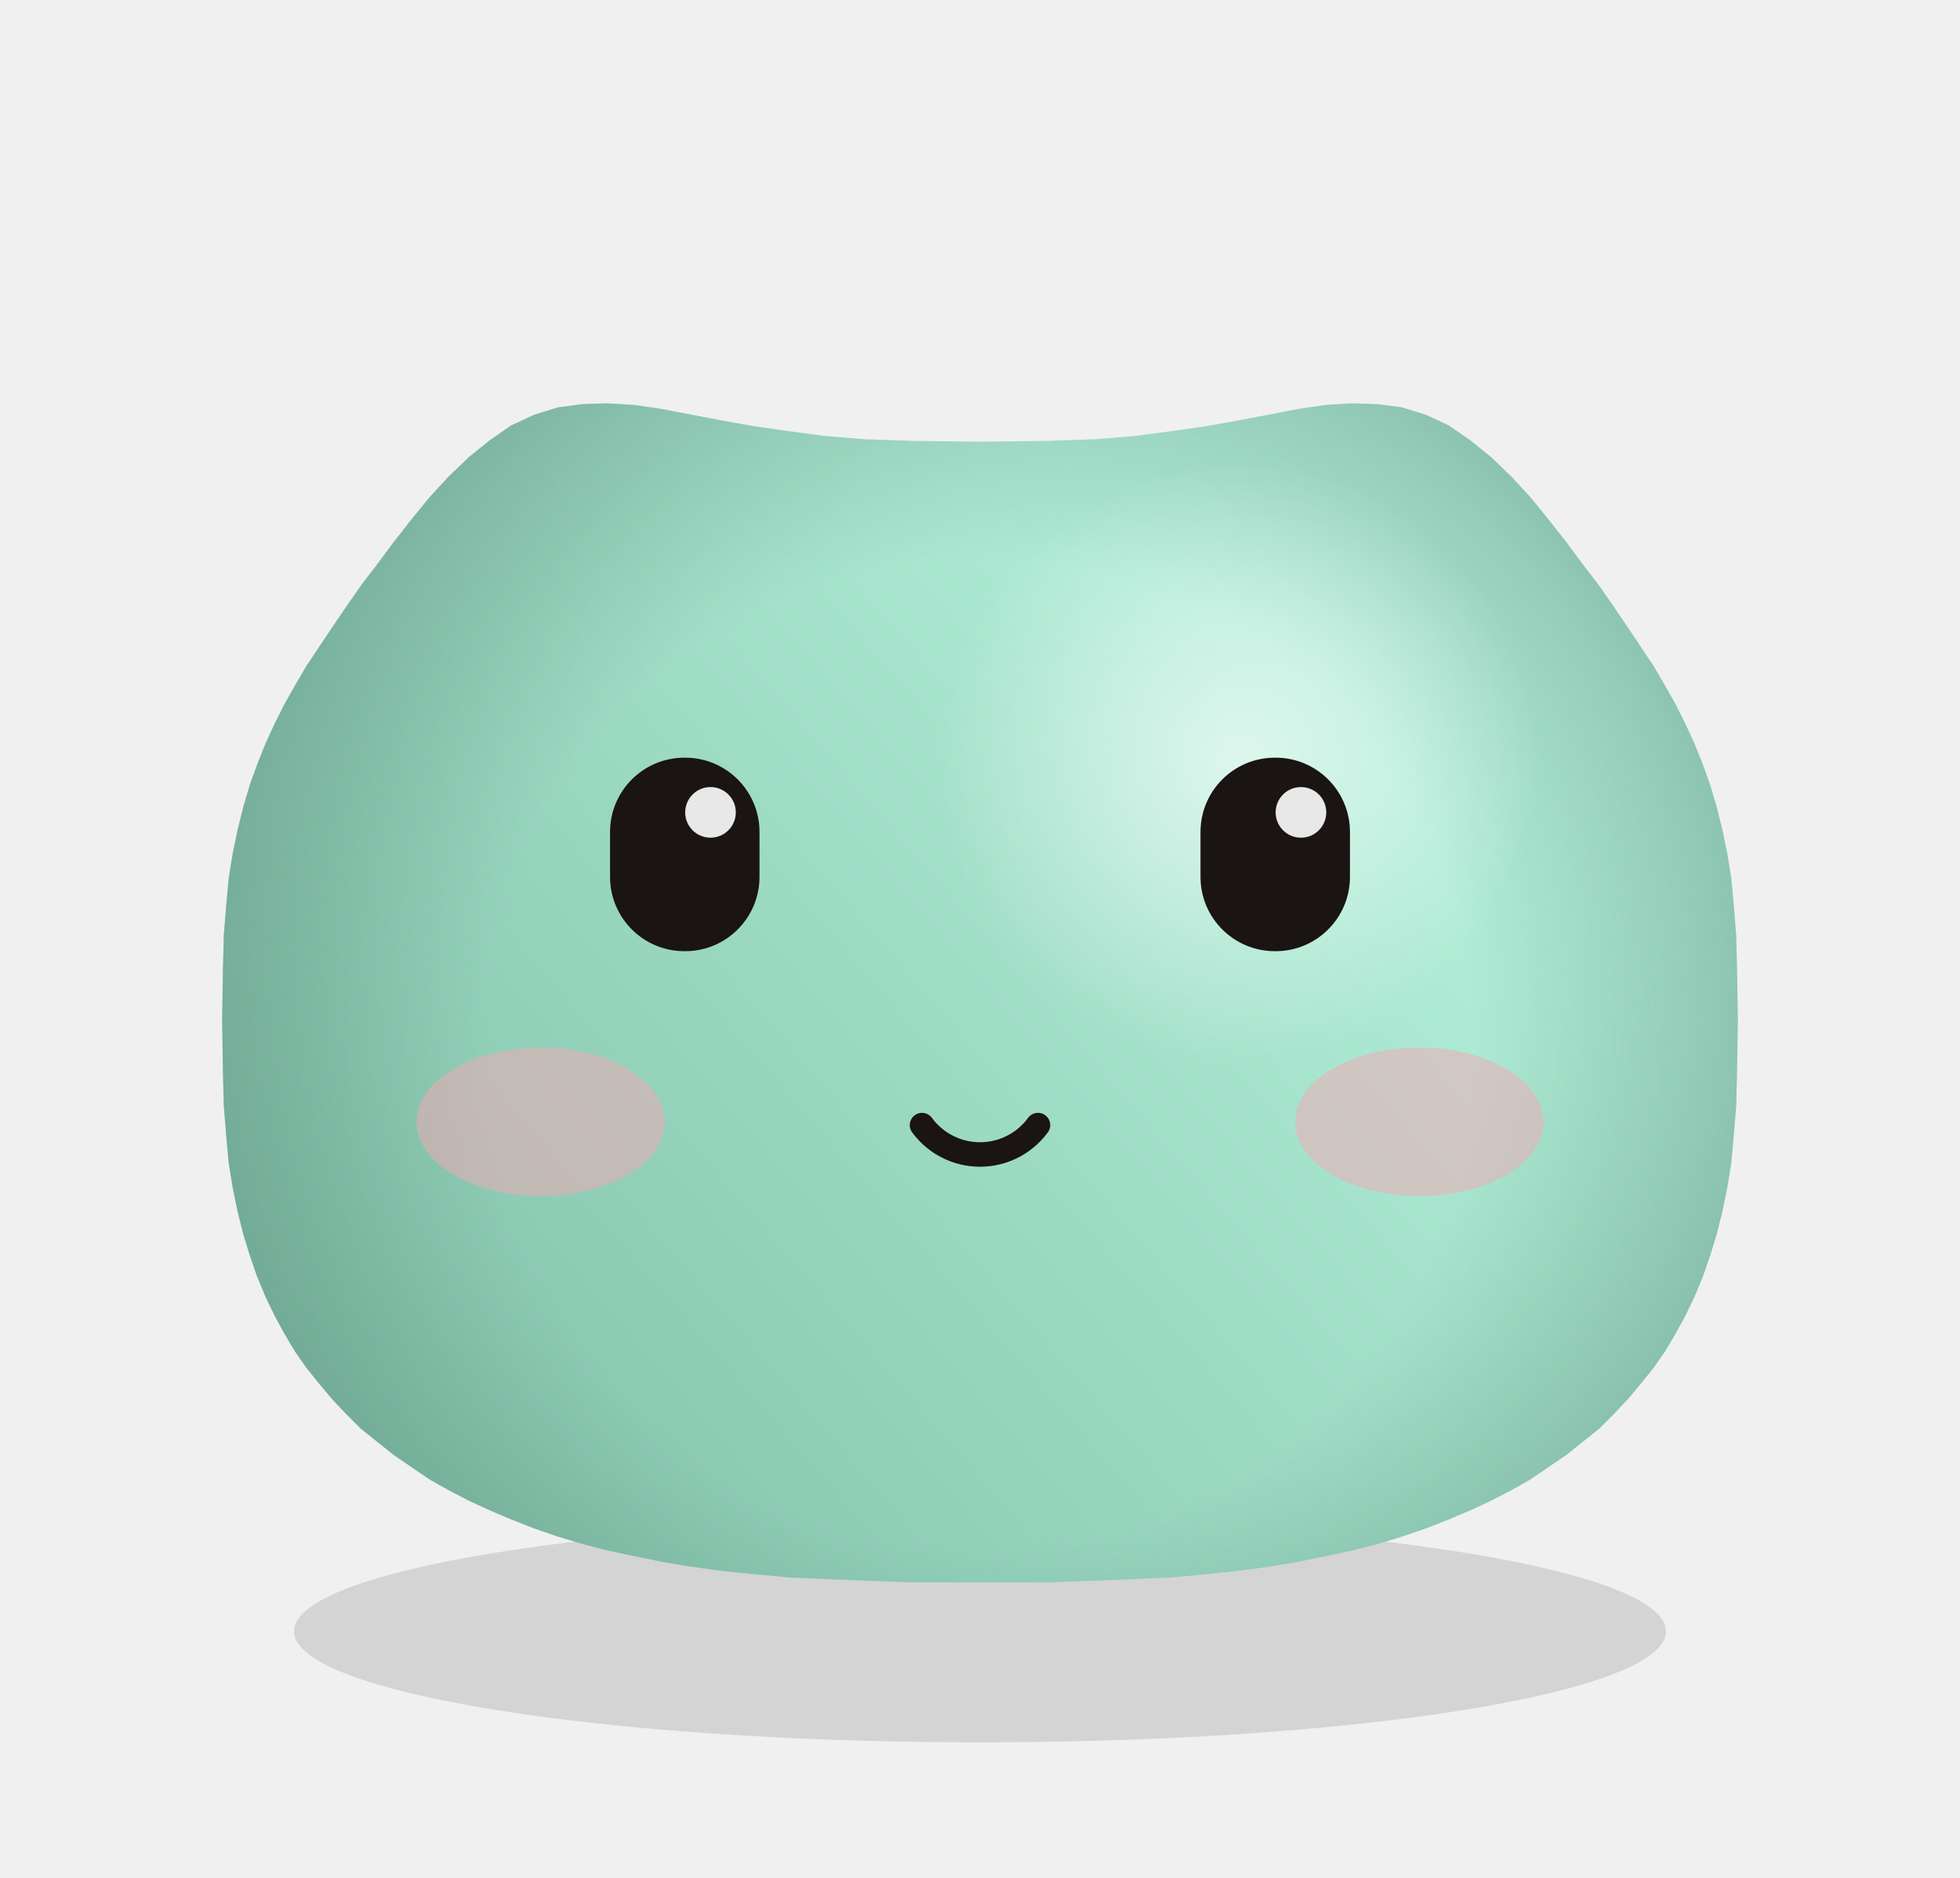
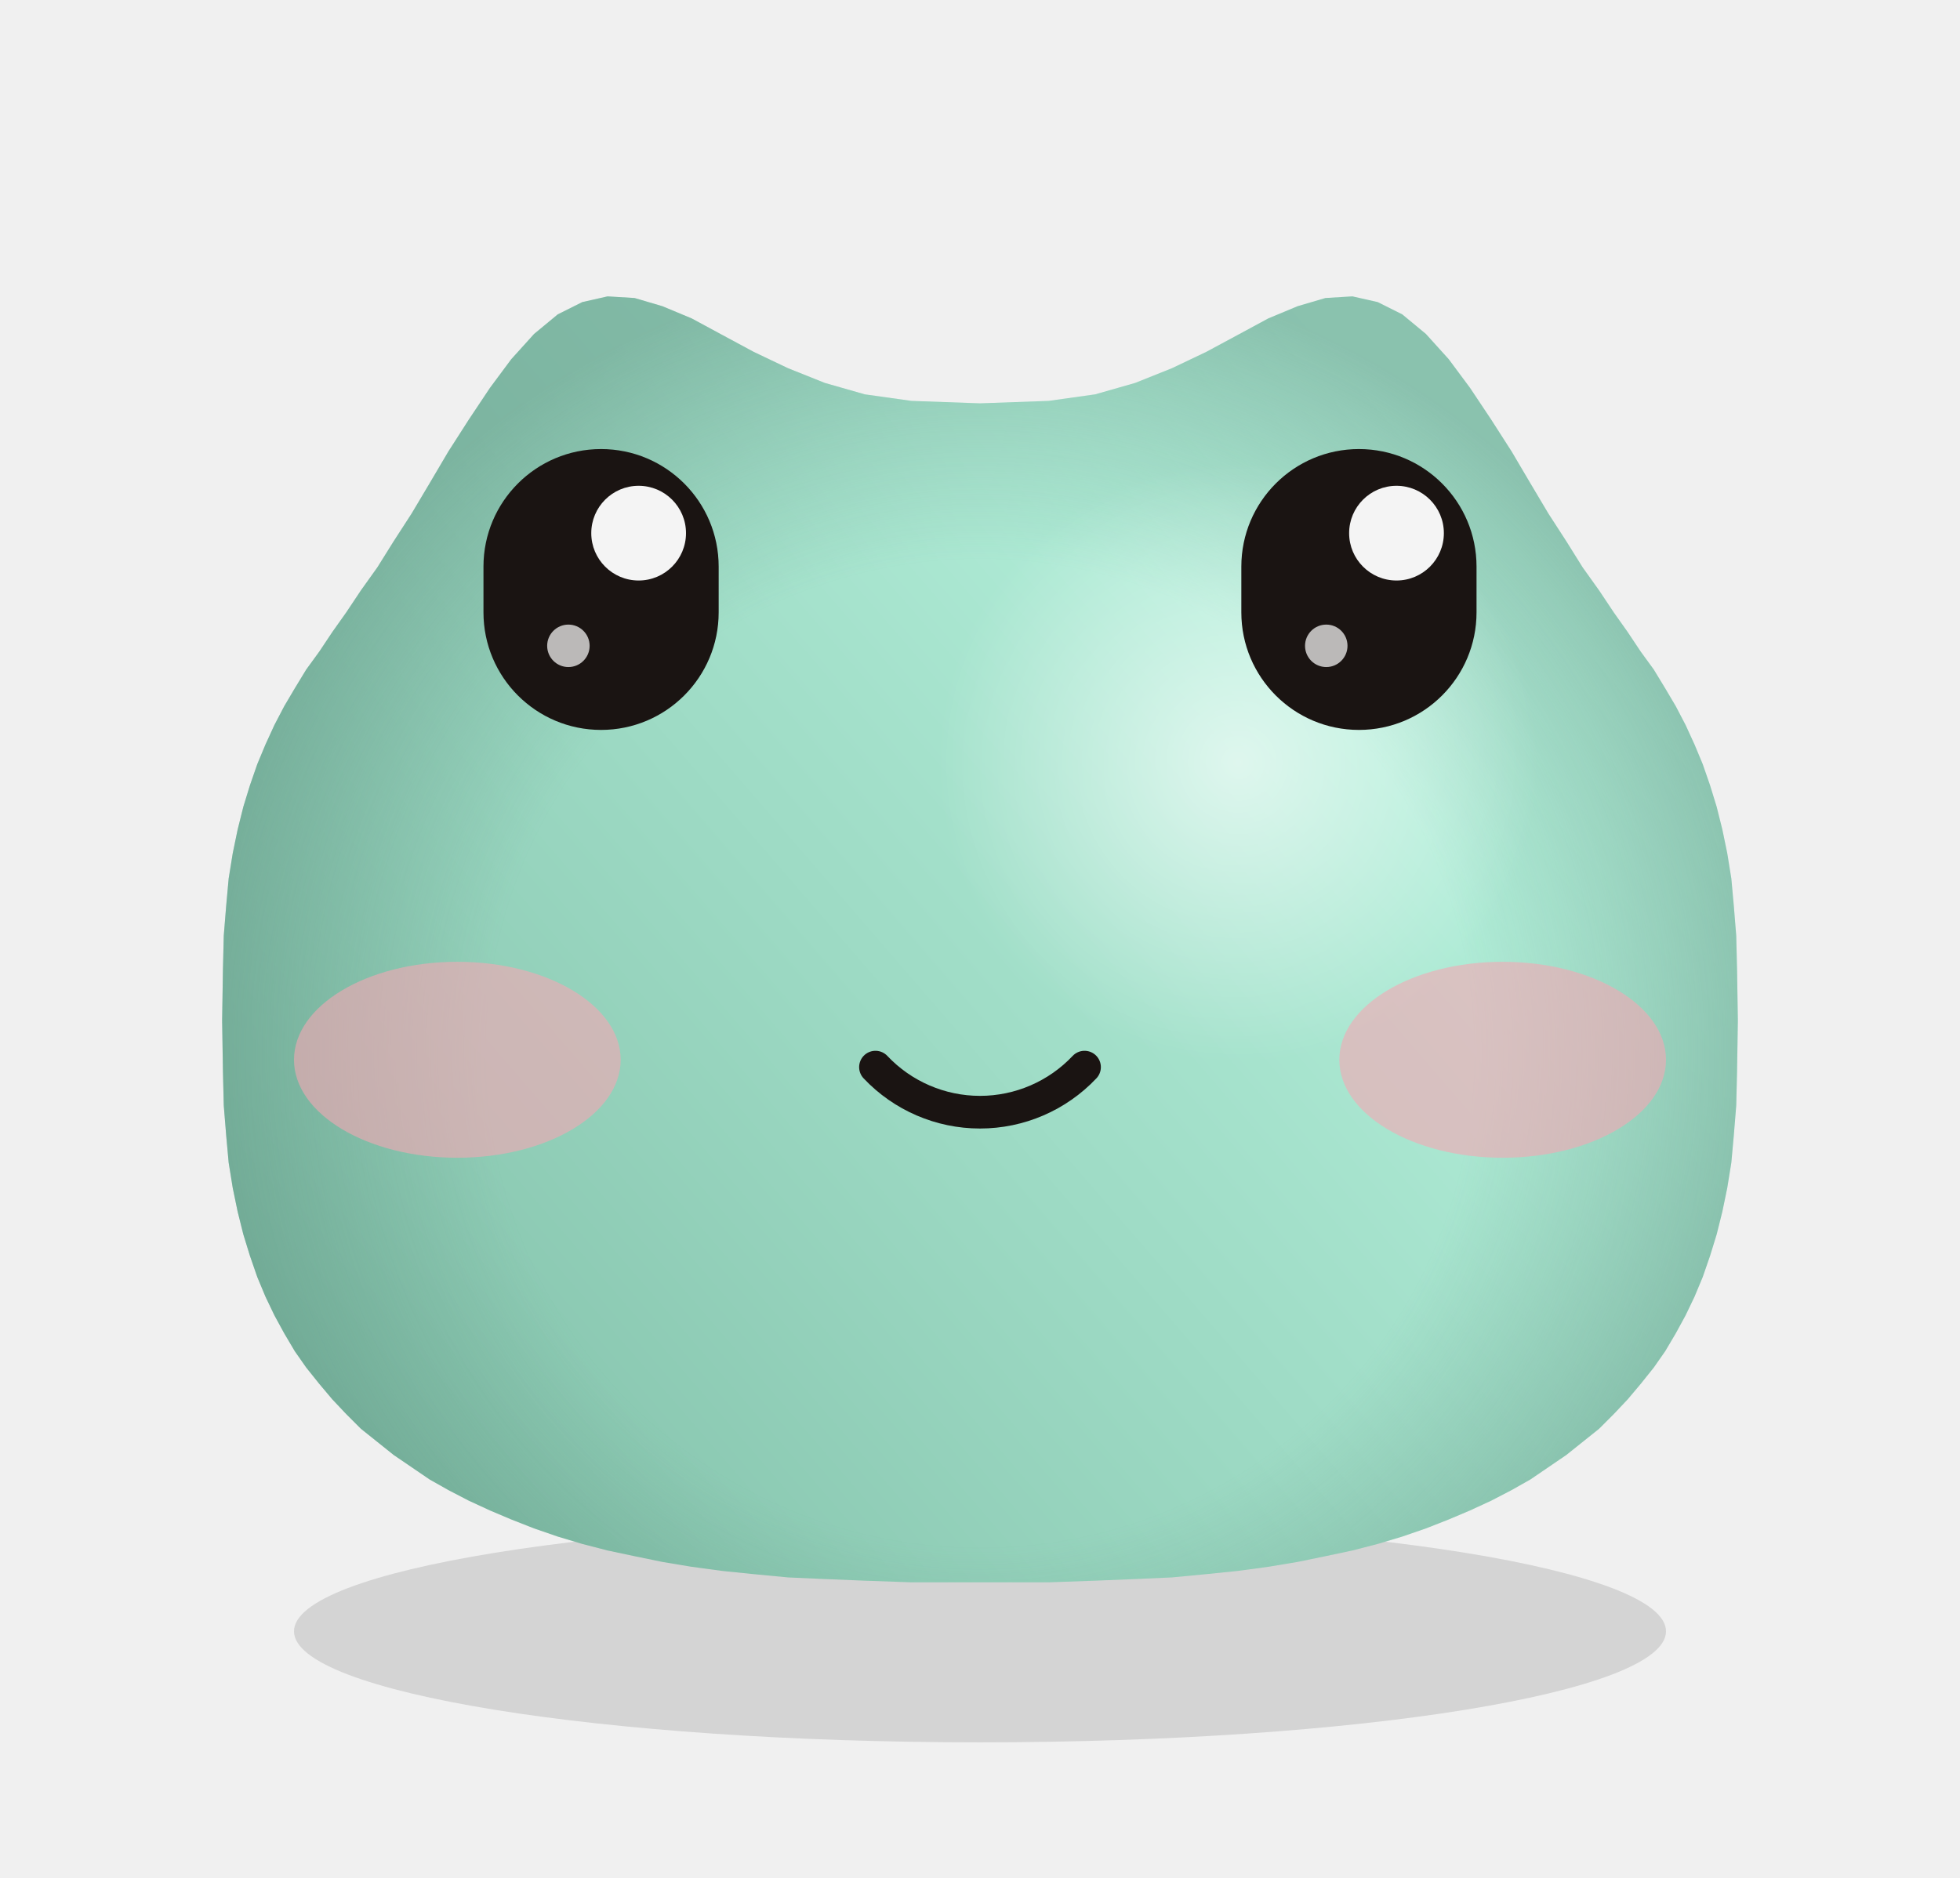
<svg xmlns="http://www.w3.org/2000/svg" viewBox="-120 -125 240 230" width="240" height="230">
  <defs>
    <linearGradient id="g" gradientUnits="userSpaceOnUse" x1="65.0" y1="-58.5" x2="-74.2" y2="61.9">
      <stop offset="0" stop-color="#baf6e1" />
      <stop offset="1" stop-color="#82c0a9" />
    </linearGradient>
    <radialGradient id="r" gradientUnits="userSpaceOnUse" cx="0" cy="4" r="97.4">
      <stop offset=".62" stop-color="#5a8d7b" stop-opacity="0" />
      <stop offset="1" stop-color="#5a8d7b" stop-opacity=".5" />
    </radialGradient>
    <radialGradient id="h" gradientUnits="userSpaceOnUse" cx="31.6" cy="-31.6" r="36.8">
      <stop offset="0" stop-color="#fff" stop-opacity=".6" />
      <stop offset="1" stop-color="#fff" stop-opacity="0" />
    </radialGradient>
  </defs>
  <ellipse cx="0" cy="74.8" rx="84.0" ry="13.6" fill="#000" opacity=".12" />
-   <path d="M92.8 0.0 L92.7 6.3 L92.6 10.4 L92.3 14.1 L92.0 17.4 L91.5 20.5 L90.9 23.4 L90.2 26.2 L89.4 28.8 L88.5 31.4 L87.5 33.8 L86.4 36.1 L85.2 38.3 L83.9 40.5 L82.5 42.5 L80.9 44.5 L79.3 46.4 L77.6 48.2 L75.8 50.0 L73.8 51.6 L71.8 53.2 L69.6 54.7 L67.4 56.2 L65.1 57.5 L62.6 58.8 L60.0 60.0 L57.4 61.1 L54.6 62.2 L51.7 63.2 L48.7 64.1 L45.6 64.9 L42.3 65.6 L38.9 66.3 L35.3 66.9 L31.6 67.4 L27.7 67.8 L23.5 68.2 L19.0 68.4 L14.1 68.6 L8.4 68.8 L0.0 68.8 L-8.4 68.8 L-14.1 68.6 L-19.0 68.4 L-23.5 68.2 L-27.7 67.8 L-31.6 67.4 L-35.3 66.9 L-38.9 66.3 L-42.3 65.6 L-45.6 64.9 L-48.7 64.1 L-51.7 63.2 L-54.6 62.2 L-57.4 61.1 L-60.0 60.0 L-62.6 58.8 L-65.1 57.5 L-67.4 56.2 L-69.6 54.7 L-71.8 53.2 L-73.8 51.6 L-75.8 50.0 L-77.6 48.2 L-79.3 46.4 L-80.9 44.5 L-82.5 42.5 L-83.9 40.5 L-85.2 38.3 L-86.4 36.1 L-87.5 33.8 L-88.5 31.4 L-89.4 28.8 L-90.2 26.2 L-90.9 23.4 L-91.5 20.5 L-92.0 17.4 L-92.3 14.1 L-92.6 10.4 L-92.7 6.3 L-92.8 0.0 L-92.7 -6.3 L-92.6 -10.4 L-92.3 -14.1 L-92.0 -17.4 L-91.5 -20.5 L-90.9 -23.4 L-90.2 -26.2 L-89.4 -28.9 L-88.5 -31.4 L-87.5 -33.9 L-86.4 -36.3 L-85.2 -38.7 L-83.9 -41.0 L-82.5 -43.4 L-80.9 -45.8 L-79.3 -48.2 L-77.6 -50.7 L-75.8 -53.3 L-73.8 -55.9 L-71.8 -58.6 L-69.6 -61.4 L-67.4 -64.1 L-65.1 -66.6 L-62.6 -69.0 L-60.0 -71.1 L-57.4 -72.9 L-54.6 -74.2 L-51.7 -75.1 L-48.7 -75.5 L-45.6 -75.6 L-42.3 -75.4 L-38.9 -74.9 L-35.3 -74.2 L-31.6 -73.5 L-27.7 -72.8 L-23.5 -72.2 L-19.0 -71.6 L-14.1 -71.2 L-8.4 -71.0 L-0.0 -70.9 L8.4 -71.0 L14.1 -71.2 L19.0 -71.6 L23.5 -72.2 L27.7 -72.8 L31.6 -73.5 L35.3 -74.2 L38.9 -74.9 L42.3 -75.4 L45.6 -75.6 L48.7 -75.5 L51.7 -75.1 L54.6 -74.2 L57.4 -72.9 L60.0 -71.1 L62.6 -69.0 L65.1 -66.6 L67.4 -64.1 L69.6 -61.4 L71.8 -58.6 L73.8 -55.9 L75.8 -53.3 L77.6 -50.7 L79.3 -48.2 L80.9 -45.8 L82.5 -43.4 L83.9 -41.0 L85.2 -38.7 L86.4 -36.3 L87.5 -33.9 L88.5 -31.4 L89.4 -28.9 L90.2 -26.2 L90.9 -23.4 L91.5 -20.5 L92.0 -17.4 L92.3 -14.1 L92.6 -10.4 L92.7 -6.3Z" fill="url(#g)" />
-   <path d="M92.8 0.0 L92.7 6.3 L92.6 10.4 L92.3 14.1 L92.0 17.4 L91.5 20.5 L90.9 23.4 L90.2 26.2 L89.4 28.8 L88.5 31.4 L87.5 33.8 L86.4 36.1 L85.2 38.3 L83.9 40.5 L82.5 42.5 L80.9 44.5 L79.3 46.4 L77.6 48.2 L75.8 50.0 L73.8 51.6 L71.8 53.2 L69.6 54.7 L67.4 56.2 L65.1 57.5 L62.6 58.8 L60.0 60.0 L57.4 61.1 L54.6 62.2 L51.7 63.2 L48.7 64.1 L45.6 64.9 L42.3 65.6 L38.9 66.3 L35.3 66.9 L31.6 67.4 L27.7 67.8 L23.5 68.2 L19.0 68.4 L14.1 68.6 L8.4 68.8 L0.0 68.8 L-8.4 68.8 L-14.1 68.6 L-19.0 68.4 L-23.5 68.2 L-27.7 67.8 L-31.6 67.4 L-35.3 66.9 L-38.9 66.3 L-42.3 65.6 L-45.6 64.9 L-48.7 64.1 L-51.7 63.2 L-54.6 62.2 L-57.4 61.1 L-60.0 60.0 L-62.6 58.8 L-65.1 57.5 L-67.4 56.2 L-69.6 54.7 L-71.8 53.2 L-73.8 51.6 L-75.8 50.0 L-77.6 48.2 L-79.3 46.4 L-80.9 44.5 L-82.5 42.5 L-83.9 40.5 L-85.2 38.3 L-86.4 36.1 L-87.5 33.8 L-88.5 31.4 L-89.4 28.8 L-90.2 26.2 L-90.9 23.4 L-91.5 20.5 L-92.0 17.4 L-92.3 14.1 L-92.6 10.4 L-92.7 6.3 L-92.8 0.0 L-92.7 -6.3 L-92.6 -10.4 L-92.3 -14.1 L-92.0 -17.4 L-91.5 -20.5 L-90.9 -23.4 L-90.2 -26.2 L-89.4 -28.9 L-88.5 -31.4 L-87.5 -33.9 L-86.4 -36.3 L-85.2 -38.7 L-83.9 -41.0 L-82.5 -43.4 L-80.9 -45.8 L-79.3 -48.2 L-77.6 -50.7 L-75.8 -53.3 L-73.8 -55.9 L-71.8 -58.6 L-69.6 -61.4 L-67.4 -64.1 L-65.1 -66.6 L-62.6 -69.0 L-60.0 -71.1 L-57.4 -72.9 L-54.6 -74.2 L-51.7 -75.1 L-48.7 -75.5 L-45.6 -75.6 L-42.3 -75.4 L-38.9 -74.9 L-35.3 -74.2 L-31.6 -73.5 L-27.7 -72.8 L-23.5 -72.2 L-19.0 -71.6 L-14.1 -71.2 L-8.4 -71.0 L-0.0 -70.9 L8.4 -71.0 L14.1 -71.2 L19.0 -71.6 L23.5 -72.2 L27.7 -72.8 L31.6 -73.5 L35.3 -74.2 L38.9 -74.9 L42.3 -75.4 L45.6 -75.6 L48.7 -75.5 L51.7 -75.1 L54.6 -74.2 L57.4 -72.9 L60.0 -71.1 L62.6 -69.0 L65.1 -66.6 L67.4 -64.1 L69.6 -61.4 L71.8 -58.6 L73.8 -55.9 L75.8 -53.3 L77.6 -50.7 L79.3 -48.2 L80.9 -45.8 L82.5 -43.4 L83.9 -41.0 L85.2 -38.7 L86.4 -36.3 L87.5 -33.9 L88.5 -31.4 L89.4 -28.9 L90.2 -26.2 L90.9 -23.4 L91.5 -20.5 L92.0 -17.4 L92.3 -14.1 L92.6 -10.4 L92.7 -6.3Z" fill="url(#r)" />
-   <path d="M92.8 0.0 L92.7 6.3 L92.6 10.4 L92.3 14.1 L92.0 17.4 L91.5 20.5 L90.9 23.4 L90.2 26.2 L89.4 28.8 L88.5 31.4 L87.5 33.8 L86.4 36.1 L85.2 38.3 L83.9 40.5 L82.5 42.5 L80.9 44.5 L79.3 46.4 L77.6 48.2 L75.8 50.0 L73.8 51.6 L71.8 53.2 L69.6 54.7 L67.4 56.2 L65.1 57.5 L62.6 58.8 L60.0 60.0 L57.4 61.1 L54.6 62.2 L51.7 63.2 L48.7 64.1 L45.6 64.9 L42.3 65.6 L38.9 66.3 L35.3 66.9 L31.6 67.4 L27.7 67.8 L23.5 68.2 L19.0 68.4 L14.1 68.6 L8.4 68.8 L0.0 68.8 L-8.4 68.8 L-14.1 68.6 L-19.0 68.4 L-23.5 68.2 L-27.7 67.8 L-31.6 67.4 L-35.3 66.9 L-38.9 66.3 L-42.3 65.6 L-45.6 64.9 L-48.7 64.1 L-51.7 63.2 L-54.6 62.2 L-57.4 61.1 L-60.0 60.0 L-62.6 58.8 L-65.1 57.5 L-67.4 56.2 L-69.6 54.7 L-71.8 53.2 L-73.8 51.6 L-75.8 50.0 L-77.6 48.2 L-79.3 46.4 L-80.9 44.5 L-82.5 42.5 L-83.9 40.5 L-85.2 38.3 L-86.4 36.1 L-87.5 33.8 L-88.5 31.4 L-89.4 28.8 L-90.2 26.2 L-90.9 23.4 L-91.5 20.5 L-92.0 17.4 L-92.3 14.1 L-92.6 10.4 L-92.7 6.3 L-92.8 0.0 L-92.7 -6.3 L-92.6 -10.4 L-92.3 -14.1 L-92.0 -17.4 L-91.5 -20.5 L-90.9 -23.4 L-90.2 -26.2 L-89.4 -28.9 L-88.5 -31.4 L-87.5 -33.9 L-86.4 -36.3 L-85.2 -38.7 L-83.9 -41.0 L-82.5 -43.4 L-80.9 -45.8 L-79.3 -48.2 L-77.6 -50.7 L-75.8 -53.3 L-73.8 -55.9 L-71.8 -58.6 L-69.6 -61.4 L-67.4 -64.1 L-65.1 -66.6 L-62.6 -69.0 L-60.0 -71.1 L-57.4 -72.9 L-54.6 -74.2 L-51.7 -75.1 L-48.7 -75.5 L-45.6 -75.6 L-42.3 -75.4 L-38.9 -74.9 L-35.3 -74.2 L-31.6 -73.5 L-27.7 -72.8 L-23.5 -72.2 L-19.0 -71.6 L-14.1 -71.2 L-8.4 -71.0 L-0.0 -70.9 L8.4 -71.0 L14.1 -71.2 L19.0 -71.6 L23.5 -72.2 L27.7 -72.8 L31.6 -73.5 L35.3 -74.2 L38.9 -74.9 L42.3 -75.4 L45.6 -75.6 L48.7 -75.5 L51.7 -75.1 L54.6 -74.2 L57.4 -72.9 L60.0 -71.1 L62.6 -69.0 L65.1 -66.6 L67.4 -64.1 L69.6 -61.4 L71.8 -58.6 L73.8 -55.9 L75.8 -53.3 L77.6 -50.7 L79.3 -48.2 L80.9 -45.8 L82.5 -43.4 L83.9 -41.0 L85.2 -38.7 L86.4 -36.3 L87.5 -33.9 L88.5 -31.4 L89.4 -28.9 L90.2 -26.2 L90.9 -23.4 L91.5 -20.5 L92.0 -17.4 L92.3 -14.1 L92.6 -10.4 L92.7 -6.3Z" fill="url(#h)" />
-   <ellipse cx="-53.8" cy="12.4" rx="15.2" ry="9.1" fill="#f5a7b4" opacity=".5" />
-   <ellipse cx="53.8" cy="12.4" rx="15.2" ry="9.1" fill="#f5a7b4" opacity=".5" />
-   <rect x="-45.3" y="-32.2" width="18.3" height="23.7" rx="9.1" fill="#1a1412" />
-   <circle cx="-33.0" cy="-25.5" r="3.1" fill="#fff" opacity=".9" />
-   <rect x="27.0" y="-32.2" width="18.3" height="23.7" rx="9.1" fill="#1a1412" />
-   <circle cx="39.3" cy="-25.5" r="3.1" fill="#fff" opacity=".9" />
-   <path d="M-7.1 12.8 A8.8 8.8 0 0 0 7.1 12.8" fill="none" stroke="#1a1412" stroke-width="3" stroke-linecap="round" />
+   <path d="M92.8 0.0 L92.7 6.3 L92.6 10.4 L92.3 14.1 L92.0 17.4 L91.5 20.5 L90.9 23.4 L90.2 26.2 L89.4 28.8 L88.5 31.4 L87.5 33.8 L86.4 36.1 L85.2 38.3 L83.9 40.5 L82.5 42.5 L80.9 44.5 L79.3 46.4 L77.6 48.2 L75.8 50.0 L73.8 51.6 L71.8 53.2 L69.6 54.7 L67.4 56.2 L65.1 57.5 L62.6 58.8 L60.0 60.0 L57.4 61.1 L54.6 62.2 L51.7 63.2 L48.7 64.1 L45.6 64.9 L42.3 65.6 L38.9 66.3 L35.3 66.9 L31.6 67.4 L27.7 67.8 L23.5 68.2 L19.0 68.4 L14.1 68.6 L8.4 68.8 L0.0 68.8 L-8.4 68.8 L-14.1 68.6 L-19.0 68.4 L-23.5 68.2 L-27.7 67.8 L-31.6 67.4 L-35.3 66.9 L-38.9 66.3 L-42.3 65.6 L-45.6 64.9 L-48.7 64.1 L-51.7 63.2 L-54.6 62.2 L-57.4 61.1 L-60.0 60.0 L-62.6 58.8 L-65.1 57.5 L-67.4 56.2 L-69.6 54.7 L-71.8 53.2 L-73.8 51.6 L-75.8 50.0 L-77.6 48.2 L-79.3 46.4 L-80.9 44.5 L-82.5 42.5 L-83.9 40.5 L-85.2 38.3 L-86.4 36.1 L-87.5 33.8 L-88.5 31.4 L-89.4 28.8 L-90.2 26.2 L-90.9 23.4 L-91.5 20.5 L-92.0 17.4 L-92.3 14.1 L-92.6 10.4 L-92.7 6.3 L-92.8 0.0 L-92.7 -6.3 L-92.6 -10.4 L-92.3 -14.1 L-92.0 -17.4 L-91.5 -20.5 L-90.9 -23.4 L-90.2 -26.2 L-89.4 -28.8 L-88.5 -31.4 L-87.5 -33.8 L-86.4 -36.2 L-85.2 -38.5 L-83.9 -40.7 L-82.5 -43.0 L-80.9 -45.2 L-79.3 -47.6 L-77.6 -50.0 L-75.8 -52.7 L-73.8 -55.5 L-71.8 -58.7 L-69.6 -62.1 L-67.4 -65.8 L-65.1 -69.7 L-62.6 -73.6 L-60.0 -77.5 L-57.4 -81.0 L-54.6 -84.1 L-51.7 -86.5 L-48.7 -88.0 L-45.6 -88.7 L-42.3 -88.5 L-38.9 -87.5 L-35.3 -86.0 L-31.6 -84.0 L-27.7 -81.9 L-23.5 -79.9 L-19.0 -78.1 L-14.1 -76.7 L-8.4 -75.9 L-0.0 -75.6 L8.4 -75.9 L14.1 -76.7 L19.0 -78.1 L23.5 -79.9 L27.7 -81.9 L31.6 -84.0 L35.3 -86.0 L38.9 -87.5 L42.3 -88.5 L45.6 -88.7 L48.7 -88.0 L51.7 -86.5 L54.6 -84.1 L57.4 -81.0 L60.0 -77.5 L62.6 -73.6 L65.1 -69.7 L67.4 -65.8 L69.6 -62.1 L71.8 -58.7 L73.8 -55.5 L75.8 -52.7 L77.6 -50.0 L79.3 -47.6 L80.9 -45.2 L82.5 -43.0 L83.9 -40.7 L85.2 -38.5 L86.4 -36.2 L87.5 -33.8 L88.5 -31.4 L89.4 -28.8 L90.2 -26.2 L90.9 -23.4 L91.5 -20.5 L92.0 -17.4 L92.3 -14.1 L92.6 -10.4 L92.7 -6.3Z" fill="url(#g)" />
+   <path d="M92.8 0.0 L92.7 6.3 L92.6 10.4 L92.3 14.1 L92.0 17.4 L91.5 20.5 L90.9 23.4 L90.2 26.2 L89.4 28.8 L88.5 31.4 L87.5 33.8 L86.4 36.1 L85.2 38.3 L83.9 40.5 L82.5 42.5 L80.9 44.5 L79.3 46.4 L77.6 48.2 L75.8 50.0 L73.8 51.6 L71.8 53.2 L69.6 54.7 L67.4 56.2 L65.1 57.5 L62.6 58.8 L60.0 60.0 L57.4 61.1 L54.6 62.2 L51.7 63.2 L48.7 64.1 L45.6 64.9 L42.3 65.6 L38.9 66.3 L35.3 66.9 L31.6 67.4 L27.7 67.8 L23.5 68.2 L19.0 68.4 L14.1 68.6 L8.4 68.8 L0.0 68.8 L-8.4 68.8 L-14.1 68.6 L-19.0 68.4 L-23.5 68.2 L-27.7 67.8 L-31.6 67.4 L-35.3 66.9 L-38.9 66.3 L-42.3 65.6 L-45.6 64.9 L-48.7 64.1 L-51.7 63.2 L-54.6 62.2 L-57.4 61.1 L-60.0 60.0 L-62.6 58.8 L-65.1 57.5 L-67.4 56.2 L-69.6 54.7 L-71.8 53.2 L-73.8 51.6 L-75.8 50.0 L-77.6 48.2 L-79.3 46.4 L-80.9 44.5 L-82.5 42.5 L-83.9 40.5 L-85.2 38.3 L-86.4 36.1 L-87.5 33.8 L-88.5 31.4 L-89.4 28.8 L-90.2 26.2 L-90.9 23.4 L-91.5 20.5 L-92.0 17.4 L-92.3 14.1 L-92.6 10.4 L-92.7 6.3 L-92.8 0.0 L-92.7 -6.3 L-92.6 -10.4 L-92.3 -14.1 L-92.0 -17.4 L-91.5 -20.5 L-90.9 -23.4 L-90.2 -26.2 L-89.4 -28.8 L-88.5 -31.4 L-87.5 -33.8 L-86.4 -36.2 L-85.2 -38.5 L-83.9 -40.7 L-82.5 -43.0 L-80.9 -45.2 L-79.3 -47.6 L-77.6 -50.0 L-75.8 -52.7 L-73.8 -55.5 L-71.8 -58.7 L-69.6 -62.1 L-67.4 -65.8 L-65.1 -69.7 L-62.6 -73.6 L-60.0 -77.5 L-57.4 -81.0 L-54.6 -84.1 L-51.7 -86.5 L-48.7 -88.0 L-45.6 -88.7 L-42.3 -88.5 L-38.9 -87.5 L-35.3 -86.0 L-31.6 -84.0 L-27.7 -81.9 L-23.5 -79.9 L-19.0 -78.1 L-14.1 -76.7 L-8.4 -75.9 L-0.0 -75.6 L8.4 -75.9 L14.1 -76.7 L19.0 -78.1 L23.5 -79.9 L27.7 -81.9 L31.6 -84.0 L35.3 -86.0 L38.9 -87.5 L42.3 -88.5 L45.6 -88.7 L48.7 -88.0 L51.7 -86.5 L54.6 -84.1 L57.4 -81.0 L60.0 -77.5 L62.6 -73.6 L65.1 -69.7 L67.4 -65.8 L69.6 -62.1 L71.8 -58.7 L73.8 -55.5 L75.8 -52.7 L77.6 -50.0 L79.3 -47.6 L80.9 -45.2 L82.5 -43.0 L83.9 -40.7 L85.2 -38.5 L86.4 -36.2 L87.5 -33.8 L88.5 -31.4 L89.4 -28.8 L90.2 -26.2 L90.9 -23.4 L91.5 -20.5 L92.0 -17.4 L92.3 -14.1 L92.6 -10.4 L92.7 -6.3Z" fill="url(#r)" />
+   <path d="M92.8 0.0 L92.7 6.3 L92.6 10.4 L92.3 14.1 L92.0 17.4 L91.5 20.5 L90.9 23.4 L90.2 26.2 L89.4 28.8 L88.5 31.4 L87.5 33.8 L86.4 36.1 L85.2 38.3 L83.9 40.5 L82.5 42.5 L80.9 44.5 L79.3 46.4 L77.6 48.2 L75.8 50.0 L73.8 51.6 L71.8 53.2 L69.6 54.7 L67.4 56.2 L65.1 57.5 L62.6 58.8 L60.0 60.0 L57.4 61.1 L54.6 62.2 L51.7 63.2 L48.7 64.1 L45.6 64.9 L42.3 65.6 L38.9 66.3 L35.3 66.9 L31.6 67.4 L27.7 67.8 L23.5 68.2 L19.0 68.4 L14.1 68.6 L8.4 68.8 L0.0 68.8 L-8.4 68.8 L-14.1 68.6 L-19.0 68.4 L-23.5 68.2 L-27.7 67.8 L-31.6 67.4 L-35.3 66.9 L-38.9 66.3 L-42.3 65.6 L-45.6 64.9 L-48.7 64.1 L-51.7 63.2 L-54.6 62.2 L-57.4 61.1 L-60.0 60.0 L-62.6 58.8 L-65.1 57.5 L-67.4 56.2 L-69.6 54.7 L-71.8 53.2 L-73.8 51.6 L-75.8 50.0 L-77.6 48.2 L-79.3 46.4 L-80.9 44.5 L-82.5 42.5 L-83.9 40.5 L-85.2 38.3 L-86.4 36.1 L-87.5 33.8 L-88.5 31.4 L-89.4 28.8 L-90.2 26.2 L-90.9 23.4 L-91.5 20.5 L-92.0 17.4 L-92.3 14.1 L-92.6 10.4 L-92.7 6.3 L-92.8 0.0 L-92.7 -6.3 L-92.6 -10.4 L-92.3 -14.1 L-92.0 -17.4 L-91.5 -20.5 L-90.9 -23.4 L-90.2 -26.2 L-89.4 -28.8 L-88.5 -31.4 L-87.5 -33.8 L-86.4 -36.2 L-85.2 -38.5 L-83.9 -40.7 L-82.5 -43.0 L-80.9 -45.2 L-79.3 -47.6 L-77.6 -50.0 L-75.8 -52.7 L-73.8 -55.5 L-71.8 -58.7 L-69.6 -62.1 L-67.4 -65.8 L-65.1 -69.7 L-62.6 -73.6 L-60.0 -77.5 L-57.4 -81.0 L-54.6 -84.1 L-51.7 -86.5 L-48.7 -88.0 L-45.6 -88.7 L-42.3 -88.5 L-38.9 -87.5 L-35.3 -86.0 L-31.6 -84.0 L-27.7 -81.9 L-23.5 -79.9 L-19.0 -78.1 L-14.1 -76.7 L-8.4 -75.9 L-0.0 -75.6 L8.4 -75.9 L14.1 -76.7 L19.0 -78.1 L23.5 -79.9 L27.7 -81.9 L31.6 -84.0 L35.3 -86.0 L38.9 -87.5 L42.3 -88.5 L45.6 -88.7 L48.7 -88.0 L51.7 -86.5 L54.6 -84.1 L57.4 -81.0 L60.0 -77.5 L62.6 -73.6 L65.1 -69.7 L67.4 -65.8 L69.6 -62.1 L71.8 -58.7 L73.8 -55.5 L75.8 -52.7 L77.6 -50.0 L79.3 -47.6 L80.9 -45.2 L82.5 -43.0 L83.9 -40.7 L85.2 -38.5 L86.4 -36.2 L87.5 -33.8 L88.5 -31.4 L89.4 -28.8 L90.2 -26.2 L90.9 -23.4 L91.5 -20.5 L92.0 -17.4 L92.3 -14.1 L92.6 -10.4 L92.7 -6.3Z" fill="url(#h)" />
+   <ellipse cx="-64.0" cy="4.8" rx="20.0" ry="12.0" fill="#f5a7b4" opacity=".6" />
+   <ellipse cx="64.0" cy="4.8" rx="20.0" ry="12.0" fill="#f5a7b4" opacity=".6" />
+   <rect x="-60.8" y="-70.0" width="28.8" height="34.4" rx="14.4" fill="#1a1412" />
+   <circle cx="-41.8" cy="-59.7" r="5.8" fill="#fff" opacity=".95" />
+   <circle cx="-50.4" cy="-45.9" r="2.6" fill="#fff" opacity=".7" />
+   <rect x="32.0" y="-70.0" width="28.8" height="34.4" rx="14.4" fill="#1a1412" />
+   <circle cx="51.0" cy="-59.7" r="5.8" fill="#fff" opacity=".95" />
+   <circle cx="42.4" cy="-45.9" r="2.6" fill="#fff" opacity=".7" />
+   <path d="M-12.8 5.7 A17.6 17.6 0 0 0 12.8 5.7" fill="none" stroke="#1a1412" stroke-width="4" stroke-linecap="round" />
</svg>
